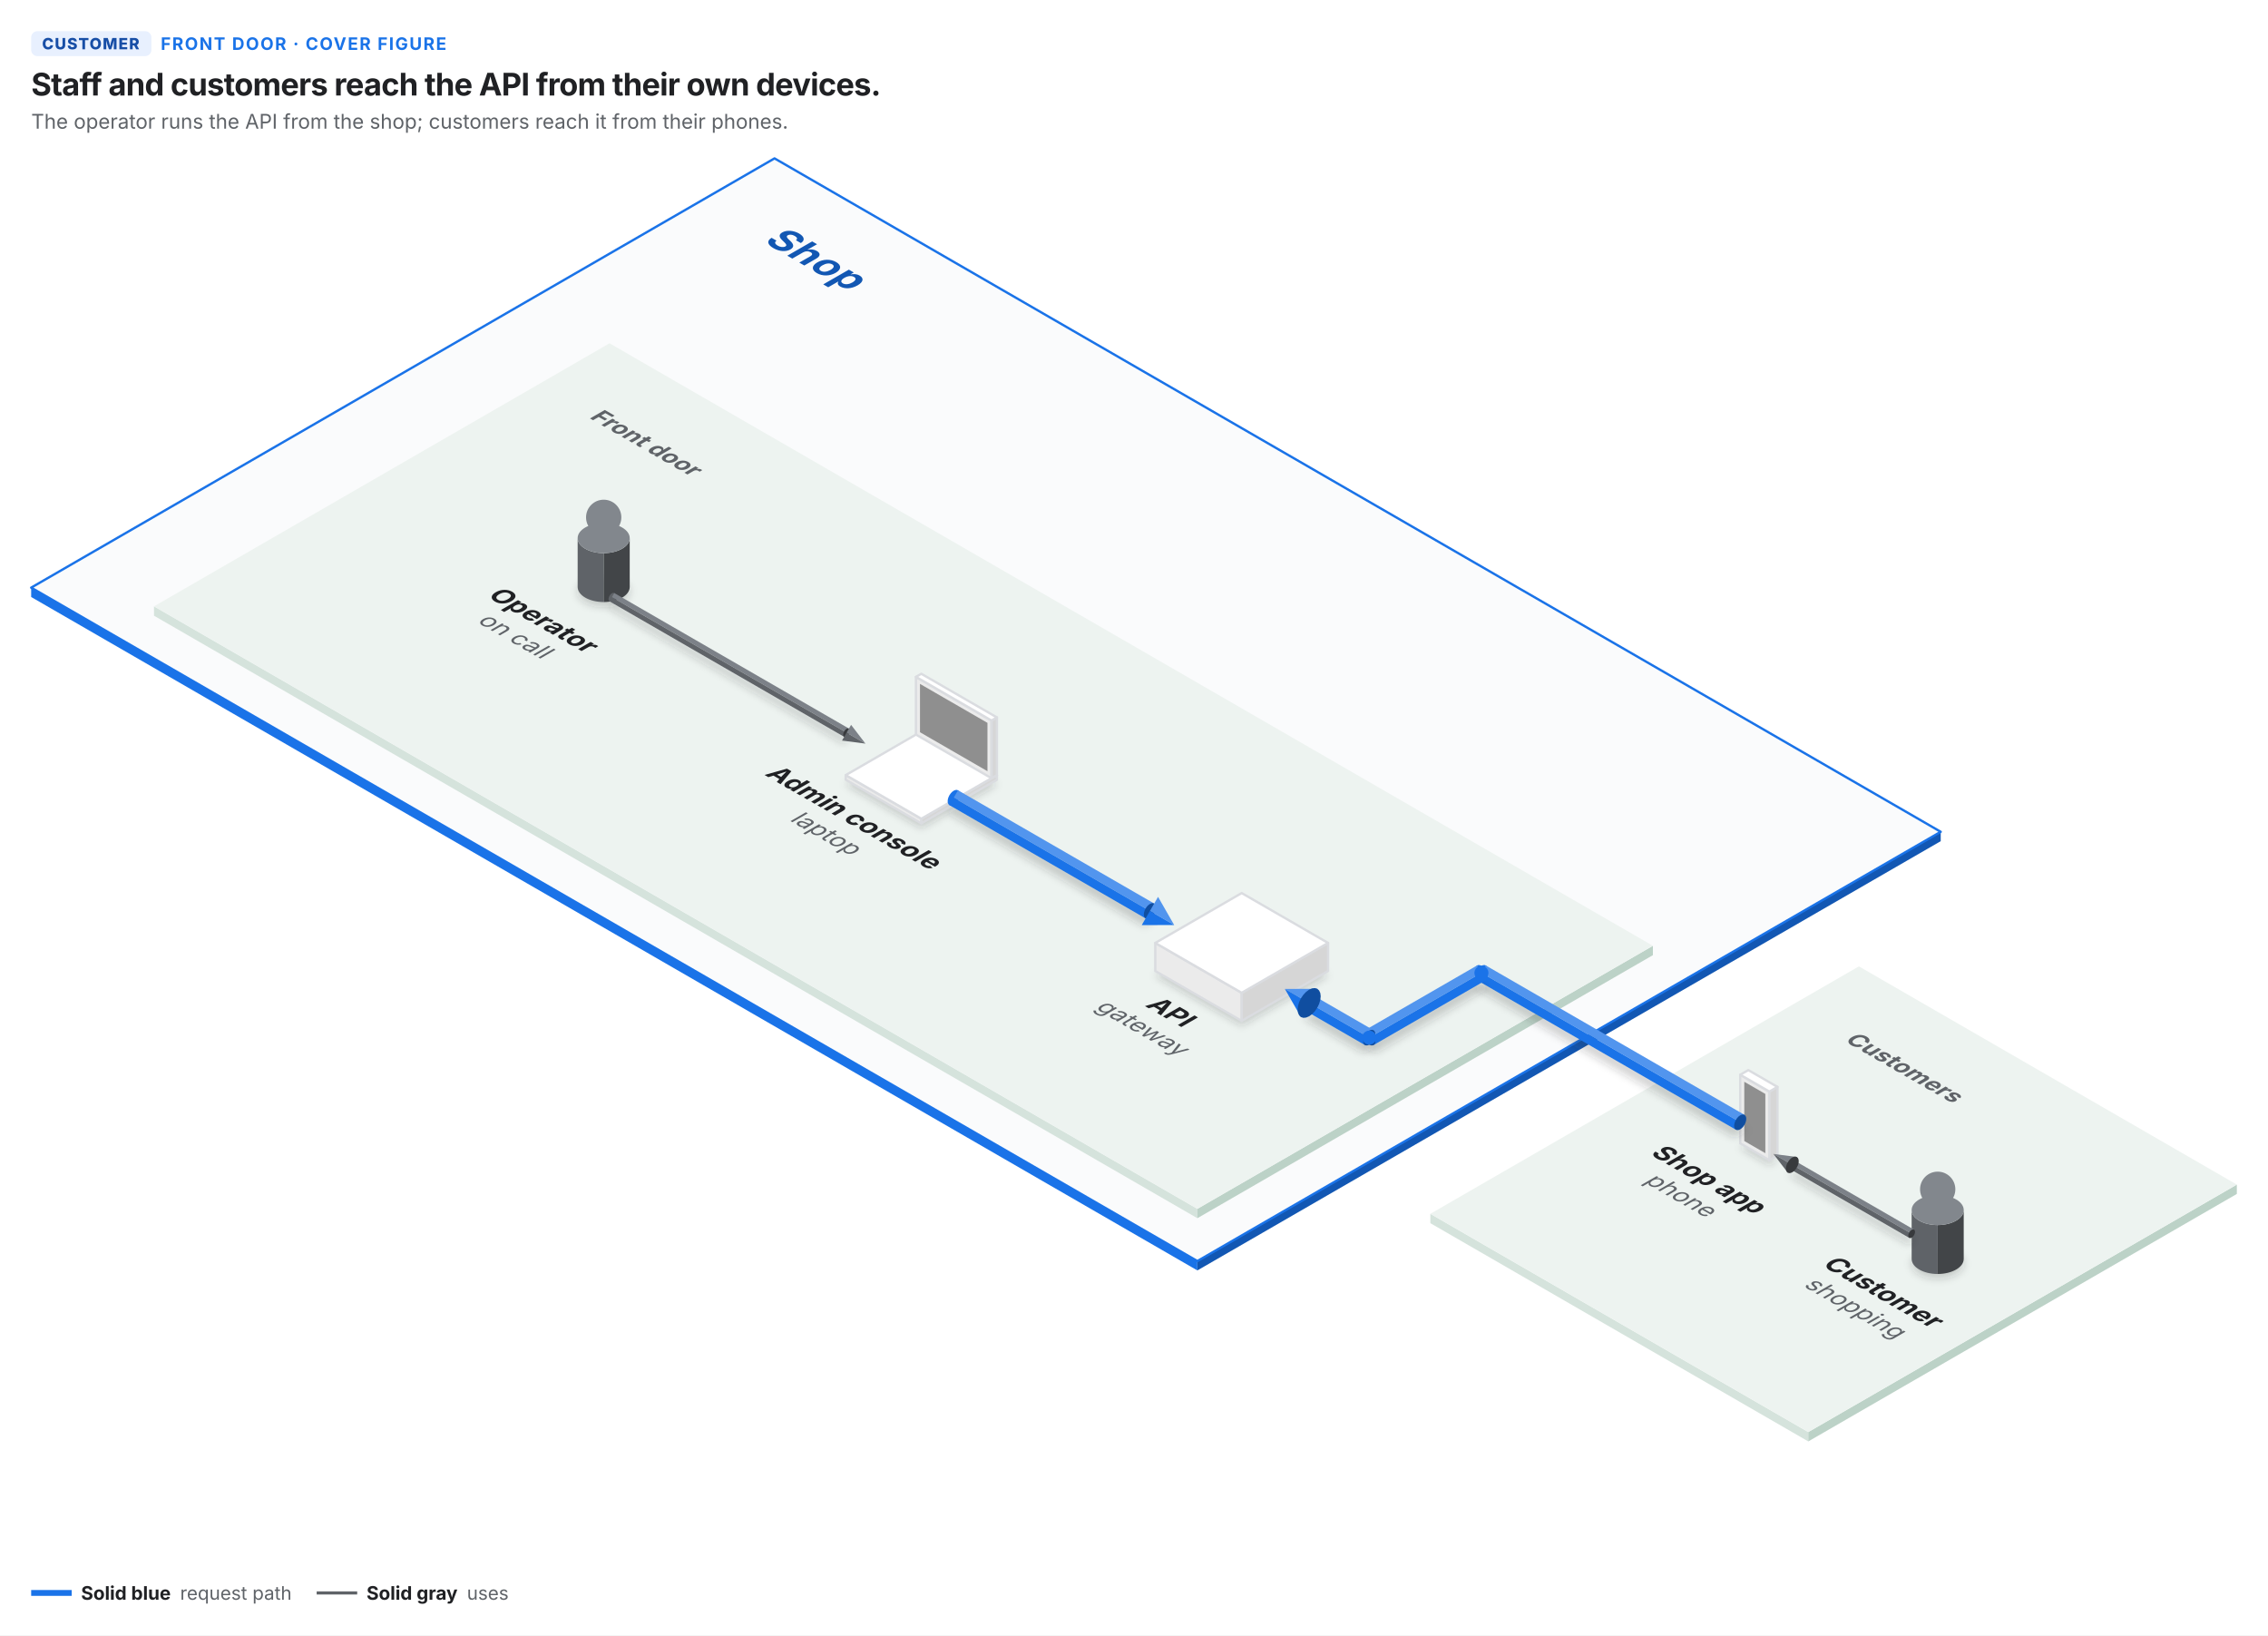
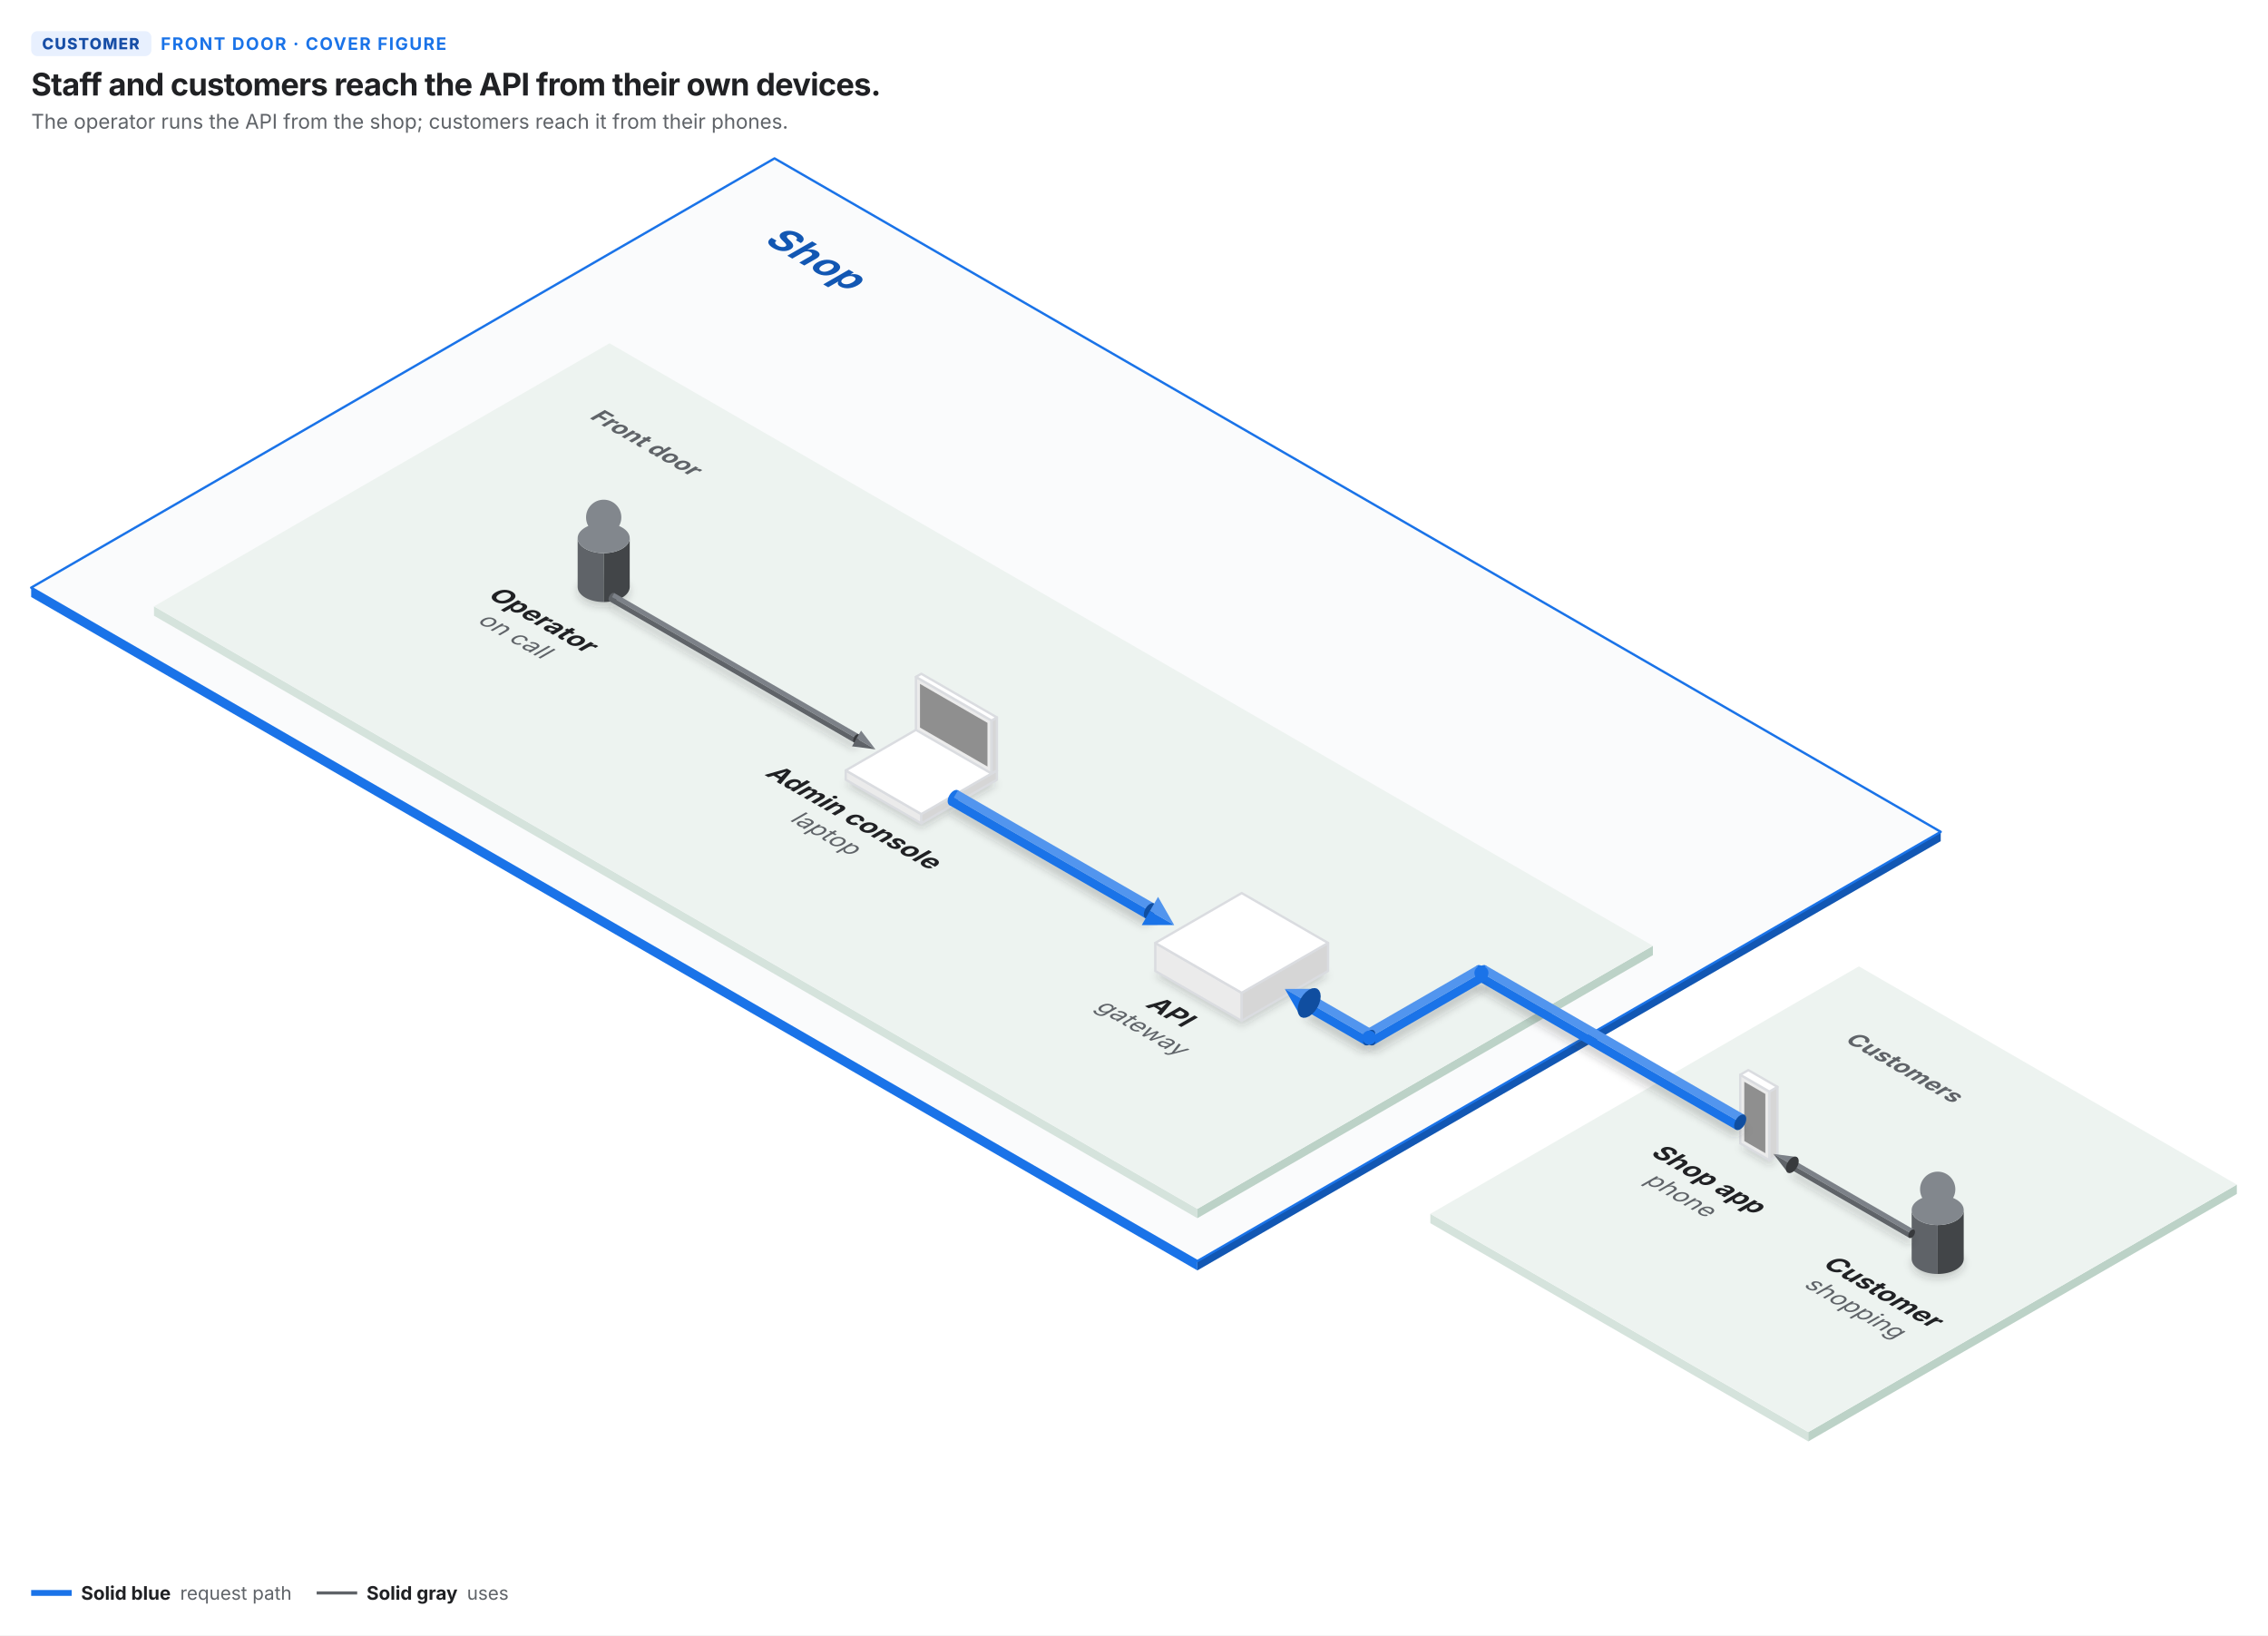
<svg xmlns="http://www.w3.org/2000/svg" width="1455.19" height="1049.06" viewBox="0 0 1455.19 1049.06">
  <rect x="0" y="0" width="1455.19" height="1049.06" fill="#FFFFFF" />
  <defs>
    <filter id="stencil-shadow" x="-50%" y="-50%" width="200%" height="200%">
      <feGaussianBlur stdDeviation="2.5" />
    </filter>
  </defs>
  <g data-id="" data-tag="Page" data-projection="iso">
    <g data-id="/kicker" data-tag="Kicker">
      <rect x="20" y="20" width="77.14" height="16" rx="4" fill="#E8F0FE" />
      <text x="27" y="31.64" xml:space="preserve" font-family="Inter" font-size="10" font-weight="800" letter-spacing="0.7" fill="#174EA6">CUSTOMER</text>
      <text x="103.14" y="32" xml:space="preserve" font-family="Inter" font-size="11" font-weight="700" letter-spacing="0.88" fill="#1A73E8">FRONT DOOR · COVER FIGURE</text>
    </g>
    <g data-id="/title" data-tag="Title">
      <text x="20" y="61.28" xml:space="preserve" font-family="Inter" font-size="20" font-weight="700" letter-spacing="-0.4" fill="#202124">Staff and customers reach the API from their own devices.</text>
    </g>
    <g data-id="/lede" data-tag="Lede">
      <text x="20" y="82.53" xml:space="preserve" font-family="Inter" font-size="13" font-weight="400" fill="#5F6368">The operator runs the API from the shop; customers reach it from their phones.</text>
    </g>
    <g data-id="/body" data-tag="Body">
      <g data-id="/body/0" data-tag="Row">
        <g data-id="/body/0/children/0" data-tag="Zone" data-kind="system">
          <polygon points="20,382.97 768.25,814.97 768.25,808.97 20,376.97" fill="#1A73E8" />
          <polygon points="1245.2,539.6 768.25,814.97 768.25,808.97 1245.2,533.6" fill="#1257B3" />
          <polygon points="496.95,101.6 1245.2,533.6 768.25,808.97 20,376.97" fill="#FAFBFC" stroke="#1A73E8" stroke-width="1.5" stroke-linejoin="round" />
          <g data-plane="6" data-axis="x" transform="matrix(0.87 0.5 -0.87 0.5 567.62 40.8)">
            <text x="69" y="159.14" xml:space="preserve" font-family="Inter" font-size="25.2" font-weight="700" letter-spacing="0.25" fill="#1257B3">Shop</text>
          </g>
          <g data-id="/body/0/children/0/children/0" data-tag="Zone" data-kind="group">
            <polygon points="98.81,394.97 768.25,781.47 768.25,775.47 98.81,388.97" fill="#D5E3DC" />
            <polygon points="1060.53,612.72 768.25,781.47 768.25,775.47 1060.53,606.72" fill="#BCD2C7" />
            <polygon points="391.09,220.22 1060.53,606.72 768.25,775.47 98.81,388.97" fill="#EDF3F0" />
            <g data-plane="12" data-axis="x" transform="matrix(0.87 0.5 -0.87 0.5 567.62 34.8)">
              <text x="124" y="342.3" xml:space="preserve" font-family="Inter" font-size="15" font-weight="700" fill="#5F6368">Front door</text>
            </g>
            <g data-id="/body/0/children/0/children/0/children/0" data-tag="Row">
              <g data-id="/body/0/children/0/children/0/children/0/children/0" data-tag="Pcard">
                <ellipse cx="387.34" cy="379.55" rx="16.71" ry="9.64" fill="#202124" fill-opacity="0.2" filter="url(#stencil-shadow)" />
                <path d="M 370.63 376.55 A 16.71 9.64 0 0 0 387.34 386.2 L 387.34 354.84 A 16.71 9.64 0 0 1 370.63 345.19 Z" fill="#5F6368" />
                <path d="M 387.34 386.2 A 16.71 9.64 0 0 0 404.04 376.55 L 404.04 345.19 A 16.71 9.64 0 0 1 387.34 354.84 Z" fill="#424548" />
                <ellipse cx="387.34" cy="345.19" rx="16.71" ry="9.64" fill="#82878D" />
                <circle cx="387.34" cy="331.87" r="11.32" fill="#82878D" />
                <g data-plane="12" data-axis="x" transform="matrix(0.87 0.5 -0.87 0.5 567.62 34.8)">
                  <text x="200.93" y="494.63" xml:space="preserve" font-family="Inter" font-size="16.9" font-weight="700" fill="#202124">Operator</text>
                  <text x="213.5" y="514.65" xml:space="preserve" font-family="Inter" font-size="15.6" font-weight="400" fill="#5F6368">on call</text>
                </g>
              </g>
              <g data-id="/body/0/children/0/children/0/children/0/children/1" data-tag="Pcard">
                <polygon points="591.14,475.22 639.64,503.22 591.14,531.22 542.65,503.22" fill="#202124" fill-opacity="0.2" filter="url(#stencil-shadow)" />
-                 <polygon points="542.65,500.22 591.14,528.22 591.14,525.22 542.65,497.22" fill="#EBEBEB" stroke="#DADCE0" stroke-width="1.5" stroke-linejoin="round" />
-                 <polygon points="639.64,500.22 591.14,528.22 591.14,525.22 639.64,497.22" fill="#D6D6D6" stroke="#DADCE0" stroke-width="1.5" stroke-linejoin="round" />
-                 <polygon points="591.14,469.22 639.64,497.22 591.14,525.22 542.65,497.22" fill="#FFFFFF" stroke="#DADCE0" stroke-width="1.5" stroke-linejoin="round" />
-                 <polygon points="587.68,471.22 636.18,499.22 636.18,462.22 587.68,434.22" fill="#EBEBEB" stroke="#DADCE0" stroke-width="1.5" stroke-linejoin="round" />
-                 <polygon points="639.64,497.22 636.18,499.22 636.18,462.22 639.64,460.22" fill="#D6D6D6" stroke="#DADCE0" stroke-width="1.5" stroke-linejoin="round" />
+                 <polygon points="542.65,500.22 591.14,528.22 591.14,522.22 542.65,494.22" fill="#EBEBEB" stroke="#DADCE0" stroke-width="1.5" stroke-linejoin="round" />
+                 <polygon points="639.64,500.22 591.14,528.22 591.14,522.22 639.64,494.22" fill="#D6D6D6" stroke="#DADCE0" stroke-width="1.5" stroke-linejoin="round" />
+                 <polygon points="591.14,466.22 639.64,494.22 591.14,522.22 542.65,494.22" fill="#FFFFFF" stroke="#DADCE0" stroke-width="1.5" stroke-linejoin="round" />
+                 <polygon points="587.68,468.22 636.18,496.22 636.18,462.22 587.68,434.22" fill="#EBEBEB" stroke="#DADCE0" stroke-width="1.5" stroke-linejoin="round" />
+                 <polygon points="639.64,494.22 636.18,496.22 636.18,462.22 639.64,460.22" fill="#D6D6D6" stroke="#DADCE0" stroke-width="1.5" stroke-linejoin="round" />
                <polygon points="591.14,432.22 639.64,460.22 636.18,462.22 587.68,434.22" fill="#FFFFFF" stroke="#DADCE0" stroke-width="1.5" stroke-linejoin="round" />
-                 <polygon points="590.28,438.72 633.58,463.72 633.58,494.72 590.28,469.72" fill="#8F8F8F" />
+                 <polygon points="590.28,438.72 633.58,463.72 633.58,491.72 590.28,466.72" fill="#8F8F8F" />
                <g data-plane="12" data-axis="x" transform="matrix(0.87 0.5 -0.87 0.5 567.62 34.8)">
                  <text x="417.64" y="506.63" xml:space="preserve" font-family="Inter" font-size="16.9" font-weight="700" fill="#202124">Admin console</text>
                  <text x="456.03" y="526.65" xml:space="preserve" font-family="Inter" font-size="15.6" font-weight="400" fill="#5F6368">laptop</text>
                </g>
              </g>
              <g data-id="/body/0/children/0/children/0/children/0/children/2" data-tag="Pcard">
                <polygon points="796.68,593.89 852.11,625.89 796.68,657.89 741.25,625.89" fill="#202124" fill-opacity="0.2" filter="url(#stencil-shadow)" />
                <polygon points="741.25,622.89 796.68,654.89 796.68,636.89 741.25,604.89" fill="#EBEBEB" stroke="#DADCE0" stroke-width="1.5" stroke-linejoin="round" />
                <polygon points="852.11,622.89 796.68,654.89 796.68,636.89 852.11,604.89" fill="#D6D6D6" stroke="#DADCE0" stroke-width="1.5" stroke-linejoin="round" />
                <polygon points="796.68,572.89 852.11,604.89 796.68,636.89 741.25,604.89" fill="#FFFFFF" stroke="#DADCE0" stroke-width="1.5" stroke-linejoin="round" />
                <g data-plane="12" data-axis="x" transform="matrix(0.87 0.5 -0.87 0.5 567.62 34.8)">
                  <text x="706.18" y="514.63" xml:space="preserve" font-family="Inter" font-size="16.9" font-weight="700" fill="#202124">API</text>
                  <text x="689.26" y="534.65" xml:space="preserve" font-family="Inter" font-size="15.6" font-weight="400" fill="#5F6368">gateway</text>
                </g>
              </g>
            </g>
          </g>
        </g>
        <g data-id="/body/0/children/1" data-tag="Col">
          <g data-id="/body/0/children/1/children/0" data-tag="Zone" data-kind="group">
            <polygon points="917.74,784.66 1160.23,924.66 1160.23,918.66 917.74,778.66" fill="#D5E3DC" />
            <polygon points="1435.19,765.91 1160.23,924.66 1160.23,918.66 1435.19,759.91" fill="#BCD2C7" />
            <polygon points="1192.7,619.91 1435.19,759.91 1160.23,918.66 917.74,778.66" fill="#EDF3F0" />
            <g data-plane="6" data-axis="x" transform="matrix(0.87 0.5 -0.87 0.5 567.62 40.8)">
              <text x="980.5" y="273.18" xml:space="preserve" font-family="Inter" font-size="15" font-weight="700" fill="#5F6368">Customers</text>
            </g>
            <g data-id="/body/0/children/1/children/0/children/0" data-tag="Row">
              <g data-id="/body/0/children/1/children/0/children/0/children/0" data-tag="Pcard">
                <polygon points="1121.75,733.45 1140.46,744.25 1135.26,747.25 1116.56,736.45" fill="#202124" fill-opacity="0.2" filter="url(#stencil-shadow)" />
                <polygon points="1116.56,733.45 1135.26,744.25 1135.26,700.25 1116.56,689.45" fill="#EBEBEB" stroke="#DADCE0" stroke-width="1.5" stroke-linejoin="round" />
                <polygon points="1140.46,741.25 1135.26,744.25 1135.26,700.25 1140.46,697.25" fill="#D6D6D6" stroke="#DADCE0" stroke-width="1.5" stroke-linejoin="round" />
                <polygon points="1121.75,686.45 1140.46,697.25 1135.26,700.25 1116.56,689.45" fill="#FFFFFF" stroke="#DADCE0" stroke-width="1.5" stroke-linejoin="round" />
                <polygon points="1119.16,693.95 1132.67,701.75 1132.67,739.75 1119.16,731.95" fill="#8F8F8F" />
                <g data-plane="6" data-axis="x" transform="matrix(0.87 0.5 -0.87 0.5 567.62 40.8)">
                  <text x="981.51" y="417.51" xml:space="preserve" font-family="Inter" font-size="16.9" font-weight="700" fill="#202124">Shop app</text>
                  <text x="997.15" y="437.53" xml:space="preserve" font-family="Inter" font-size="15.6" font-weight="400" fill="#5F6368">phone</text>
                </g>
              </g>
              <g data-id="/body/0/children/1/children/0/children/0/children/1" data-tag="Pcard">
                <ellipse cx="1243.26" cy="810.6" rx="16.71" ry="9.64" fill="#202124" fill-opacity="0.2" filter="url(#stencil-shadow)" />
                <path d="M 1226.55 807.6 A 16.71 9.64 0 0 0 1243.26 817.24 L 1243.26 785.88 A 16.71 9.64 0 0 1 1226.55 776.24 Z" fill="#5F6368" />
                <path d="M 1243.26 817.24 A 16.71 9.64 0 0 0 1259.96 807.6 L 1259.96 776.24 A 16.71 9.64 0 0 1 1243.26 785.88 Z" fill="#424548" />
                <ellipse cx="1243.26" cy="776.24" rx="16.71" ry="9.64" fill="#82878D" />
                <circle cx="1243.26" cy="762.92" r="11.32" fill="#82878D" />
                <g data-plane="6" data-axis="x" transform="matrix(0.87 0.5 -0.87 0.5 567.62 40.8)">
                  <text x="1116.25" y="425.51" xml:space="preserve" font-family="Inter" font-size="16.9" font-weight="700" fill="#202124">Customer</text>
                  <text x="1122.64" y="445.53" xml:space="preserve" font-family="Inter" font-size="15.6" font-weight="400" fill="#5F6368">shopping</text>
                </g>
              </g>
            </g>
          </g>
        </g>
      </g>
    </g>
    <g data-id="/legend" data-tag="Legend">
      <g data-id="/legend/0" data-tag="LegendEntry" data-kind="blue">
        <line x1="20" y1="1021.86" x2="46" y2="1021.86" stroke="#1A73E8" stroke-width="3.75" />
        <text x="52" y="1026.23" xml:space="preserve" font-family="Inter" font-size="12" font-weight="700" fill="#202124">Solid blue</text>
        <text x="115.56" y="1026.23" xml:space="preserve" font-family="Inter" font-size="12" font-weight="400" fill="#5F6368">request path</text>
      </g>
      <g data-id="/legend/1" data-tag="LegendEntry" data-kind="gray">
        <line x1="203.18" y1="1021.86" x2="229.18" y2="1021.86" stroke="#5F6368" stroke-width="2" />
        <text x="235.18" y="1026.23" xml:space="preserve" font-family="Inter" font-size="12" font-weight="700" fill="#202124">Solid gray</text>
        <text x="299.59" y="1026.23" xml:space="preserve" font-family="Inter" font-size="12" font-weight="400" fill="#5F6368">uses</text>
      </g>
    </g>
  </g>
  <g data-id="/links/0" data-tag="Link" data-kind="gray">
-     <polygon points="394.77,387.34 545.34,474.27 541.01,476.77 390.44,389.84" fill="#202124" fill-opacity="0.2" filter="url(#stencil-shadow)" />
+     <polygon points="394.77,387.34 551.74,477.97 547.41,480.47 390.44,389.84" fill="#202124" fill-opacity="0.2" filter="url(#stencil-shadow)" />
    <polygon points="390.44,384.34 390.51,383.65 390.73,382.93 391.07,382.21 391.52,381.55 392.04,381 392.6,380.59 393.17,380.36 393.69,380.3 394.14,380.44 394.48,380.76 394.7,381.24 394.77,381.84 394.7,382.53 394.48,383.26 394.14,383.98 393.69,384.63 393.17,385.18 392.6,385.59 392.04,385.83 391.52,385.88 391.07,385.75 390.73,385.43 390.51,384.95" fill="#5F6368" />
-     <polygon points="394.14,380.44 544.7,467.37 543.17,470.02 392.6,383.09" fill="#7C8188" />
-     <polygon points="392.6,383.09 543.17,470.02 541.64,472.68 391.07,385.75" fill="#5F6368" />
-     <polygon points="541.01,471.27 541.08,470.58 541.3,469.86 541.64,469.14 542.09,468.48 542.61,467.93 543.17,467.52 543.73,467.29 544.25,467.23 544.7,467.37 545.05,467.69 545.26,468.17 545.34,468.77 545.26,469.46 545.05,470.19 544.7,470.91 544.25,471.56 543.73,472.11 543.17,472.52 542.61,472.76 542.09,472.81 541.64,472.67 541.3,472.36 541.08,471.88" fill="#383A3D" />
-     <polygon points="555.3,477.02 546.08,464.99 543.17,470.02" fill="#7C8188" />
-     <polygon points="555.3,477.02 543.17,470.02 540.26,475.06" fill="#5F6368" />
+     <polygon points="394.14,380.44 551.11,471.07 549.57,473.72 392.6,383.09" fill="#7C8188" />
+     <polygon points="392.6,383.09 549.57,473.72 548.04,476.37 391.07,385.75" fill="#5F6368" />
+     <polygon points="547.41,474.97 547.48,474.28 547.7,473.55 548.04,472.84 548.49,472.18 549.01,471.63 549.57,471.22 550.13,470.98 550.66,470.93 551.11,471.07 551.45,471.39 551.67,471.87 551.74,472.47 551.67,473.16 551.45,473.89 551.11,474.6 550.66,475.26 550.13,475.81 549.57,476.22 549.01,476.46 548.49,476.51 548.04,476.37 547.7,476.05 547.48,475.57" fill="#383A3D" />
+     <polygon points="561.7,480.72 552.48,468.68 549.57,473.72" fill="#7C8188" />
+     <polygon points="561.7,480.72 549.57,473.72 546.67,478.76" fill="#5F6368" />
  </g>
  <g data-id="/links/1" data-tag="Link" data-kind="blue">
    <polygon points="615.83,516.97 741.69,589.64 733.89,594.14 608.03,521.47" fill="#202124" fill-opacity="0.2" filter="url(#stencil-shadow)" />
    <polygon points="608.03,513.97 608.16,512.73 608.55,511.42 609.17,510.13 609.98,508.95 610.92,507.96 611.93,507.22 612.94,506.79 613.88,506.7 614.68,506.95 615.3,507.52 615.69,508.38 615.83,509.47 615.69,510.71 615.3,512.02 614.68,513.31 613.88,514.49 612.94,515.48 611.93,516.22 610.92,516.65 609.98,516.74 609.17,516.49 608.55,515.92 608.16,515.06" fill="#1A73E8" />
    <polygon points="614.68,506.95 740.55,579.61 737.79,584.39 611.93,511.72" fill="#5295EE" />
    <polygon points="611.93,511.72 737.79,584.39 735.04,589.16 609.17,516.49" fill="#1A73E8" />
    <polygon points="733.89,586.64 734.03,585.4 734.42,584.09 735.04,582.8 735.84,581.61 736.78,580.62 737.79,579.89 738.8,579.46 739.74,579.36 740.55,579.61 741.17,580.19 741.56,581.05 741.69,582.14 741.56,583.38 741.17,584.69 740.55,585.98 739.74,587.16 738.8,588.15 737.79,588.89 736.78,589.32 735.84,589.41 735.04,589.16 734.42,588.59 734.03,587.72" fill="#104EA0" />
    <polygon points="753.38,593.39 743.03,575.32 737.79,584.39" fill="#5295EE" />
    <polygon points="753.38,593.39 737.79,584.39 732.55,593.46" fill="#1A73E8" />
  </g>
  <g data-id="/links/2" data-tag="Link" data-kind="gray">
    <polygon points="1224.39,798.2 1147.82,754 1152.15,751.5 1228.72,795.7" fill="#202124" fill-opacity="0.2" filter="url(#stencil-shadow)" />
    <polygon points="1152.15,746 1152.08,745.39 1151.86,744.92 1151.52,744.6 1151.07,744.46 1150.55,744.51 1149.99,744.75 1149.43,745.16 1148.9,745.71 1148.46,746.36 1148.11,747.08 1147.89,747.81 1147.82,748.5 1147.89,749.1 1148.11,749.58 1148.46,749.9 1148.9,750.04 1149.43,749.99 1149.99,749.75 1150.55,749.34 1151.07,748.79 1151.52,748.13 1151.86,747.42 1152.08,746.69" fill="#5F6368" />
    <polygon points="1228.08,788.8 1151.52,744.6 1149.99,747.25 1226.55,791.45" fill="#7C8188" />
    <polygon points="1226.55,791.45 1149.99,747.25 1148.46,749.9 1225.02,794.1" fill="#5F6368" />
    <polygon points="1228.72,790.2 1228.64,789.6 1228.43,789.12 1228.08,788.8 1227.63,788.66 1227.11,788.71 1226.55,788.95 1225.99,789.36 1225.47,789.91 1225.02,790.57 1224.68,791.29 1224.46,792.01 1224.39,792.7 1224.46,793.31 1224.68,793.79 1225.02,794.1 1225.47,794.24 1225.99,794.19 1226.55,793.95 1227.11,793.54 1227.63,792.99 1228.08,792.34 1228.43,791.62 1228.64,790.89" fill="#383A3D" />
    <polygon points="1137.86,740.25 1152.89,742.21 1149.99,747.25" fill="#7C8188" />
    <polygon points="1137.86,740.25 1149.99,747.25 1147.08,752.29" fill="#5F6368" />
    <polygon points="1154.1,744.87 1153.96,743.72 1153.55,742.82 1152.89,742.21 1152.04,741.95 1151.05,742.04 1149.99,742.5 1148.92,743.27 1147.93,744.32 1147.08,745.57 1146.42,746.93 1146.01,748.31 1145.87,749.62 1146.01,750.77 1146.42,751.68 1147.08,752.29 1147.93,752.55 1148.92,752.45 1149.99,752 1151.05,751.22 1152.04,750.17 1152.89,748.93 1153.55,747.57 1153.96,746.18" fill="#383A3D" />
  </g>
  <g data-id="/links/3" data-tag="Link" data-kind="blue">
    <polygon points="1112.66,729.7 946.62,633.83 954.41,629.33 1120.45,725.2" fill="#202124" fill-opacity="0.2" filter="url(#stencil-shadow)" />
    <polygon points="954.41,621.83 954.28,620.74 953.89,619.88 953.27,619.31 952.46,619.06 951.52,619.15 950.51,619.58 949.5,620.32 948.56,621.31 947.76,622.49 947.14,623.78 946.75,625.09 946.62,626.33 946.75,627.42 947.14,628.28 947.76,628.85 948.56,629.1 949.5,629.01 950.51,628.58 951.52,627.85 952.46,626.85 953.27,625.67 953.89,624.38 954.28,623.07" fill="#1A73E8" />
    <polygon points="1119.31,715.17 953.27,619.31 950.51,624.08 1116.56,719.95" fill="#5295EE" />
    <polygon points="1116.56,719.95 950.51,624.08 947.76,628.85 1113.8,724.72" fill="#1A73E8" />
    <polygon points="1120.45,717.7 1120.32,716.61 1119.93,715.75 1119.31,715.17 1118.51,714.93 1117.57,715.02 1116.56,715.45 1115.55,716.18 1114.61,717.18 1113.8,718.36 1113.18,719.65 1112.79,720.96 1112.66,722.2 1112.79,723.29 1113.18,724.15 1113.8,724.72 1114.61,724.97 1115.55,724.88 1116.56,724.45 1117.57,723.71 1118.51,722.72 1119.31,721.54 1119.93,720.25 1120.32,718.94" fill="#104EA0" />
    <polygon points="954.41,633.83 882.43,675.39 874.63,670.89 946.62,629.33" fill="#202124" fill-opacity="0.2" filter="url(#stencil-shadow)" />
    <polygon points="946.62,621.83 946.75,620.74 947.14,619.88 947.76,619.31 948.56,619.06 949.5,619.15 950.51,619.58 951.52,620.32 952.46,621.31 953.27,622.49 953.89,623.78 954.28,625.09 954.41,626.33 954.28,627.42 953.89,628.28 953.27,628.85 952.46,629.1 951.52,629.01 950.51,628.58 949.5,627.85 948.56,626.85 947.76,625.67 947.14,624.38 946.75,623.07" fill="#1A73E8" />
    <polygon points="947.76,619.31 875.77,660.87 878.53,665.64 950.51,624.08" fill="#5295EE" />
    <polygon points="950.51,624.08 878.53,665.64 881.28,670.41 953.27,628.85" fill="#1A73E8" />
    <polygon points="874.63,663.39 874.76,662.3 875.15,661.44 875.77,660.87 876.58,660.62 877.52,660.71 878.53,661.14 879.54,661.88 880.48,662.87 881.28,664.05 881.9,665.34 882.29,666.65 882.43,667.89 882.29,668.98 881.9,669.84 881.28,670.41 880.48,670.66 879.54,670.57 878.53,670.14 877.52,669.41 876.58,668.41 875.77,667.23 875.15,665.94 874.76,664.63" fill="#104EA0" />
    <polygon points="874.63,675.39 836.08,653.14 843.88,648.64 882.43,670.89" fill="#202124" fill-opacity="0.2" filter="url(#stencil-shadow)" />
    <polygon points="843.88,641.14 843.75,640.05 843.36,639.19 842.74,638.61 841.93,638.36 840.99,638.46 839.98,638.89 838.97,639.62 838.03,640.61 837.23,641.8 836.61,643.09 836.22,644.4 836.08,645.64 836.22,646.72 836.61,647.59 837.23,648.16 838.03,648.41 838.97,648.32 839.98,647.89 840.99,647.15 841.93,646.16 842.74,644.98 843.36,643.69 843.75,642.38" fill="#1A73E8" />
    <polygon points="881.28,660.87 842.74,638.61 839.98,643.39 878.53,665.64" fill="#5295EE" />
    <polygon points="878.53,665.64 839.98,643.39 837.23,648.16 875.77,670.41" fill="#1A73E8" />
    <polygon points="882.43,663.39 882.29,662.3 881.9,661.44 881.28,660.87 880.48,660.62 879.54,660.71 878.53,661.14 877.52,661.88 876.58,662.87 875.77,664.05 875.15,665.34 874.76,666.65 874.63,667.89 874.76,668.98 875.15,669.84 875.77,670.41 876.58,670.66 877.52,670.57 878.53,670.14 879.54,669.41 880.48,668.41 881.28,667.23 881.9,665.94 882.29,664.63" fill="#104EA0" />
    <circle cx="950.51" cy="624.08" r="4.5" fill="#1A73E8" />
    <circle cx="878.53" cy="665.64" r="4.5" fill="#1A73E8" />
    <polygon points="824.39,634.39 845.22,634.32 839.98,643.39" fill="#5295EE" />
    <polygon points="824.39,634.39 839.98,643.39 834.75,652.46" fill="#1A73E8" />
    <polygon points="847.39,639.11 847.13,637.04 846.39,635.41 845.22,634.32 843.68,633.84 841.9,634.02 839.98,634.84 838.07,636.23 836.28,638.12 834.75,640.36 833.57,642.81 832.83,645.3 832.58,647.66 832.83,649.73 833.57,651.36 834.75,652.46 836.28,652.93 838.07,652.75 839.98,651.94 841.9,650.54 843.68,648.65 845.22,646.41 846.39,643.96 847.13,641.47" fill="#104EA0" />
  </g>
</svg>
